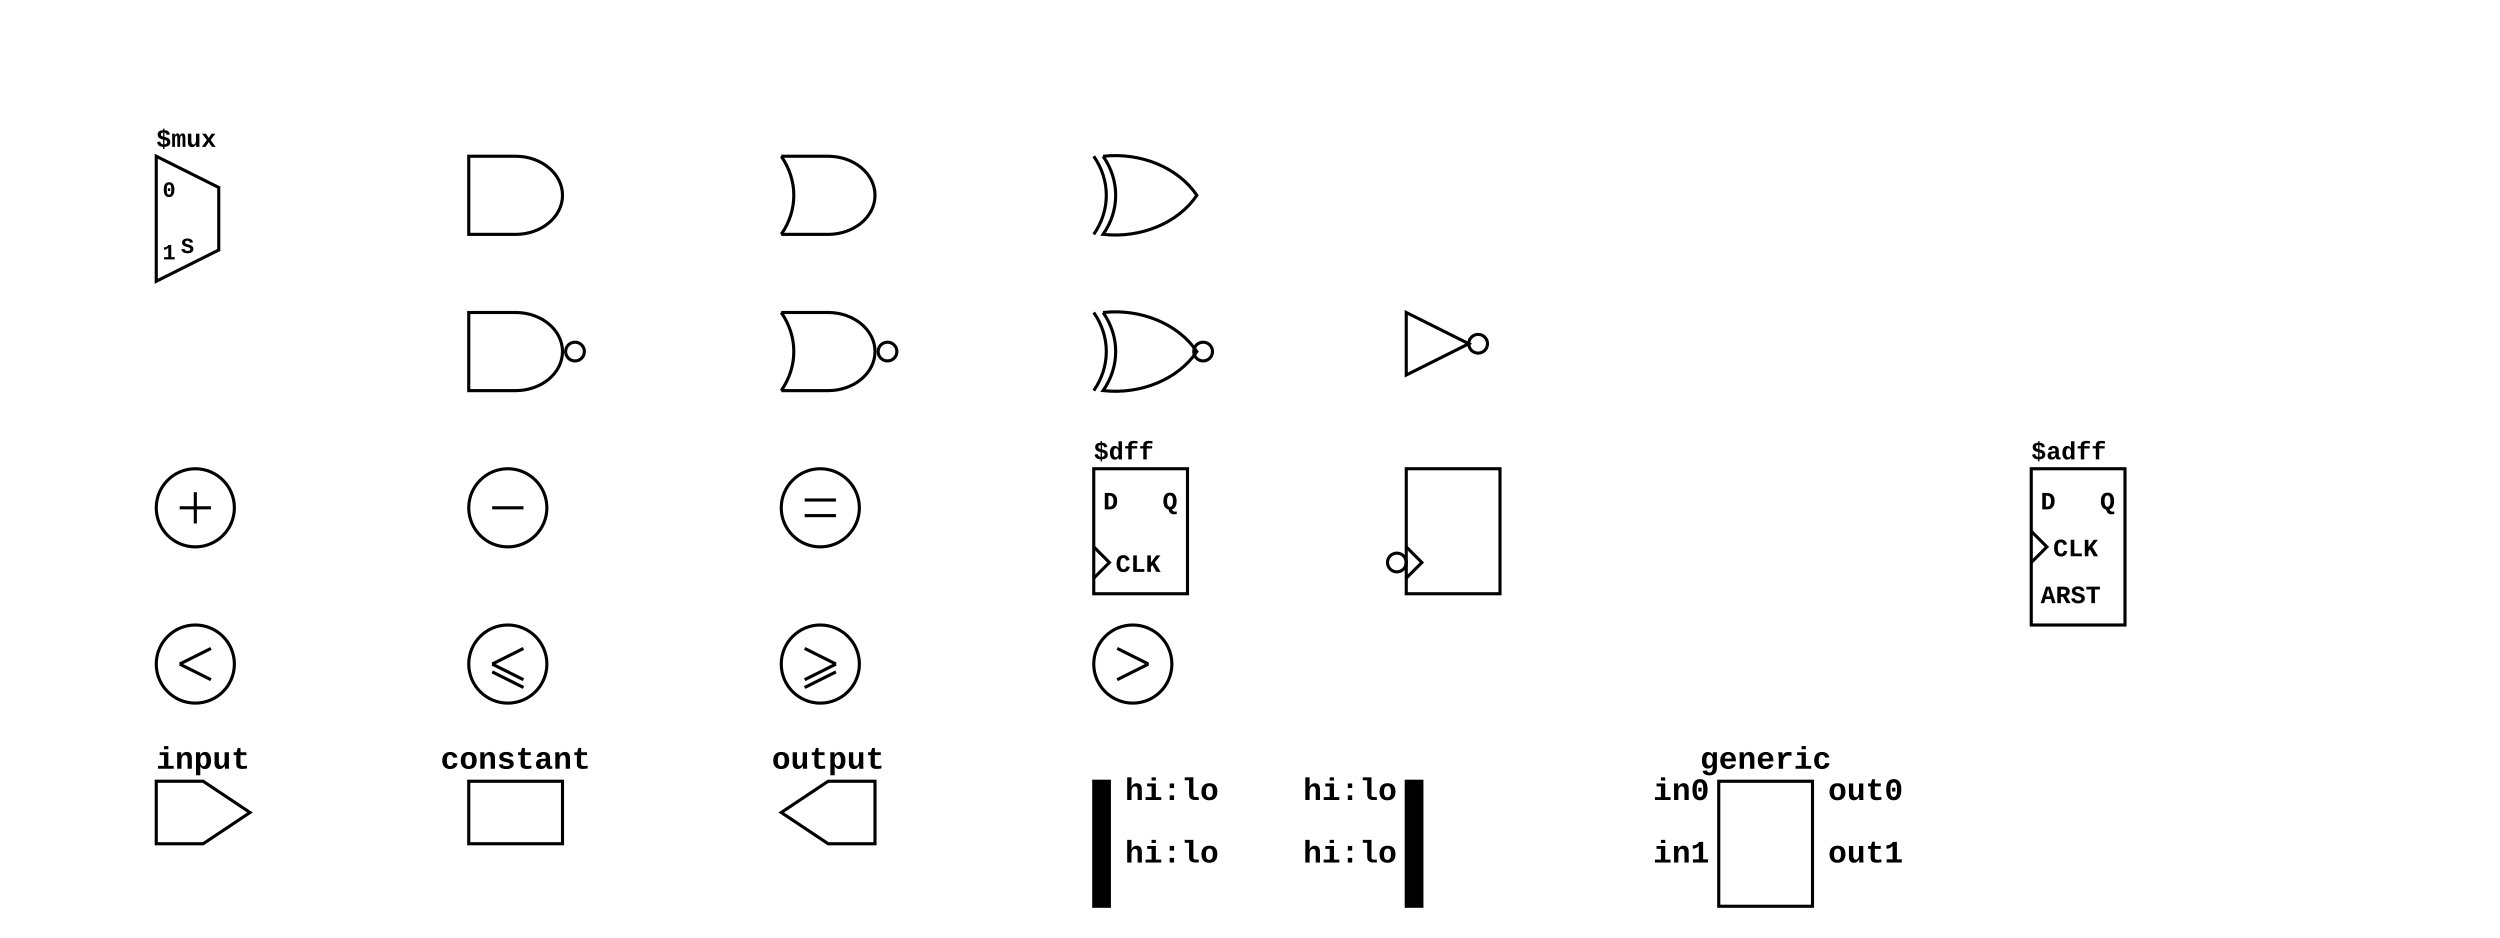
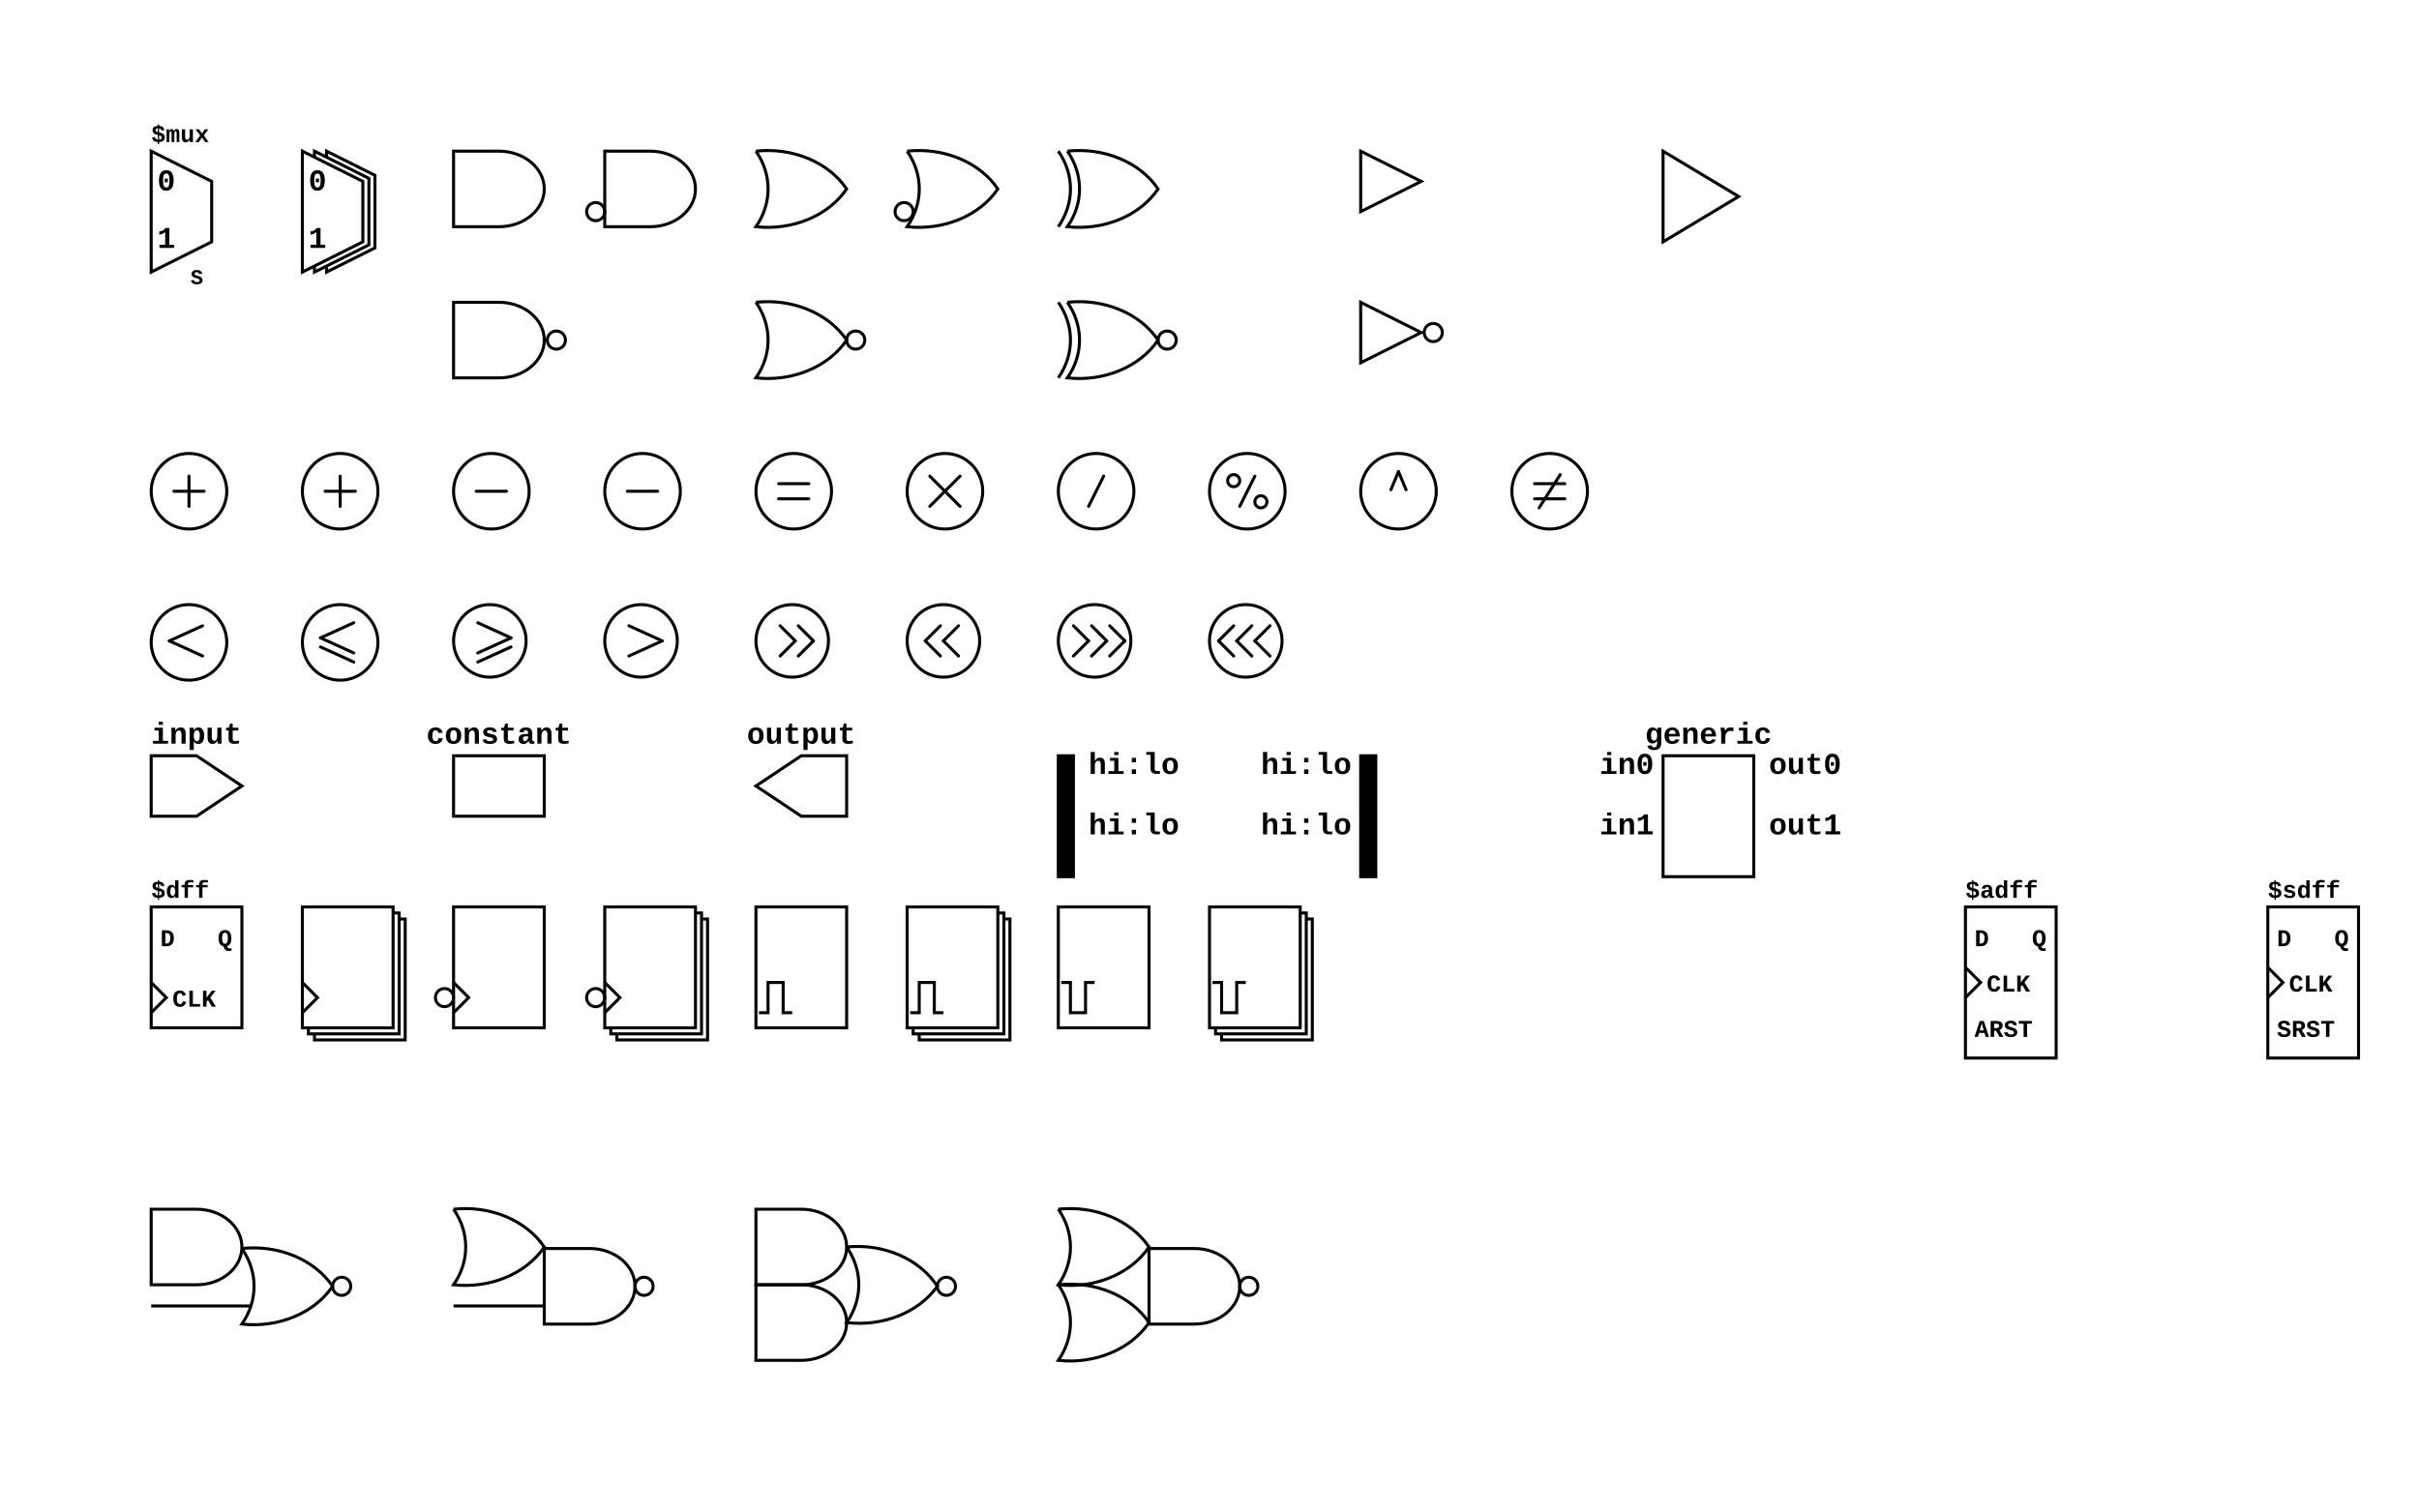
- <svg xmlns="http://www.w3.org/2000/svg" xmlns:ns1="https://github.com/nturley/netlistsvg" width="800" height="300">
+ <svg xmlns="http://www.w3.org/2000/svg" xmlns:ns1="https://github.com/nturley/netlistsvg" width="800" height="500">
  <ns1:properties>
    <ns1:layoutEngine org.eclipse.elk.layered.spacing.nodeNodeBetweenLayers="35" org.eclipse.elk.spacing.nodeNode="35" org.eclipse.elk.layered.layering.strategy="LONGEST_PATH" />
    <ns1:low_priority_alias val="$dff" />
  </ns1:properties>
  <style>
svg {
  stroke:#000;
  fill:none;
}
text {
  fill:#000;
  stroke:none;
  font-size:10px;
  font-weight: bold;
  font-family: "Courier New", monospace;
}
+ line {
+     stroke-linecap: round;
+ }
.nodelabel {
  text-anchor: middle;
}
.inputPortLabel {
  text-anchor: end;
}
.splitjoinBody {
  fill:#000;
}
</style>
  <g ns1:type="mux" transform="translate(50, 50)" ns1:width="20" ns1:height="40">
    <ns1:alias val="$pmux" />
    <ns1:alias val="$mux" />
    <ns1:alias val="$_MUX_" />
    <path d="M0,0 L20,10 L20,30 L0,40 Z" class="$cell_id" />
+     <text x="5" y="32" class="nodelabel $cell_id" ns1:attribute="">1</text>
+     <text x="5" y="13" class="nodelabel $cell_id" ns1:attribute="">0</text>
    <text x="0" y="-3" class="nodelabel $cell_id" style="font-size:8px;text-anchor:start">$mux</text>
-     <text x="2" y="13" class="nodelabel $cell_id" style="font-size:7px;text-anchor:start">0</text>
-     <text x="2" y="33" class="nodelabel $cell_id" style="font-size:7px;text-anchor:start">1</text>
-     <text x="10" y="31" class="nodelabel $cell_id" style="font-size:7px;text-anchor:middle">S</text>
+     <text x="13" y="44" class="nodelabel $cell_id" style="font-size:7px;text-anchor:start">S</text>
    <g ns1:x="0" ns1:y="10" ns1:pid="A" />
    <g ns1:x="0" ns1:y="30" ns1:pid="B" />
    <g ns1:x="10" ns1:y="35" ns1:pid="S" />
    <g ns1:x="20" ns1:y="20" ns1:pid="Y" />
  </g>
+   <g ns1:type="mux-bus" transform="translate(100, 50)" ns1:width="24" ns1:height="40">
+     <ns1:alias val="$pmux-bus" />
+     <ns1:alias val="$mux-bus" />
+     <ns1:alias val="$_MUX_-bus" />
+     <path d="M0,0 L20,10 L20,30 L0,40 Z" class="$cell_id" />
+     <path d="M4,2 L4,0 L22,9 L22,31 L4,40 L4,38" class="$cell_id" />
+     <path d="M8,2 L8,0 L24,8 L24,32 L8,40 L8,38" class="$cell_id" />
+     <text x="5" y="32" class="nodelabel $cell_id" ns1:attribute="">1</text>
+     <text x="5" y="13" class="nodelabel $cell_id" ns1:attribute="">0</text>
+     <g ns1:x="-1" ns1:y="10" ns1:pid="A" />
+     <g ns1:x="-1" ns1:y="30" ns1:pid="B" />
+     <g ns1:x="12" ns1:y="38" ns1:pid="S" />
+     <g ns1:x="24.5" ns1:y="20" ns1:pid="Y" />
+   </g>
  <g ns1:type="and" transform="translate(150,50)" ns1:width="30" ns1:height="25">
    <ns1:alias val="$and" />
    <ns1:alias val="$logic_and" />
    <ns1:alias val="$_AND_" />
+     <ns1:alias val="$reduce_and" />
    <path d="M0,0 L0,25 L15,25 A15 12.5 0 0 0 15,0 Z" class="$cell_id" />
    <g ns1:x="0" ns1:y="5" ns1:pid="A" />
    <g ns1:x="0" ns1:y="20" ns1:pid="B" />
    <g ns1:x="30" ns1:y="12.5" ns1:pid="Y" />
  </g>
  <g ns1:type="nand" transform="translate(150,100)" ns1:width="30" ns1:height="25">
    <ns1:alias val="$nand" />
    <ns1:alias val="$logic_nand" />
    <ns1:alias val="$_NAND_" />
-     <ns1:alias val="$_ANDNOT_" />
    <path d="M0,0 L0,25 L15,25 A15 12.5 0 0 0 15,0 Z" class="$cell_id" />
    <circle cx="34" cy="12.5" r="3" class="$cell_id" />
    <g ns1:x="0" ns1:y="5" ns1:pid="A" />
    <g ns1:x="0" ns1:y="20" ns1:pid="B" />
    <g ns1:x="36" ns1:y="12.5" ns1:pid="Y" />
  </g>
+   <g ns1:type="andnot" transform="translate(200,50)" ns1:width="30" ns1:height="25">
+     <ns1:alias val="$_ANDNOT_" />
+     <path d="M0,0 L0,25 L15,25 A15 12.5 0 0 0 15,0 Z" class="$cell_id" />
+     <circle cx="-3" cy="20" r="3" />
+     <g ns1:x="0" ns1:y="5" ns1:pid="A" />
+     <g ns1:x="-6" ns1:y="20" ns1:pid="B" />
+     <g ns1:x="30" ns1:y="12.5" ns1:pid="Y" />
+   </g>
  <g ns1:type="or" transform="translate(250,50)" ns1:width="30" ns1:height="25">
    <ns1:alias val="$or" />
    <ns1:alias val="$logic_or" />
    <ns1:alias val="$_OR_" />
-     <path d="M0,25 L0,25 L15,25 A15 12.5 0 0 0 15,0 L0,0" class="$cell_id" />
-     <path d="M0,0 A30 25 0 0 1 0,25" class="$cell_id" />
-     <g ns1:x="3" ns1:y="5" ns1:pid="A" />
-     <g ns1:x="3" ns1:y="20" ns1:pid="B" />
+     <ns1:alias val="$reduce_or" />
+     <ns1:alias val="$reduce_bool" />
+     <path d="M0,0 A30 25 0 0 1 0,25 A30 25 0 0 0 30,12.5 A30 25 0 0 0 0,0" class="$cell_id" />
+     <g ns1:x="2" ns1:y="5" ns1:pid="A" />
+     <g ns1:x="2" ns1:y="20" ns1:pid="B" />
    <g ns1:x="30" ns1:y="12.5" ns1:pid="Y" />
  </g>
  <g ns1:type="reduce_nor" transform="translate(250, 100)" ns1:width="33" ns1:height="25">
    <ns1:alias val="$nor" />
    <ns1:alias val="$reduce_nor" />
    <ns1:alias val="$_NOR_" />
    <ns1:alias val="$_ORNOT_" />
-     <path d="M0,25 L0,25 L15,25 A15 12.5 0 0 0 15,0 L0,0" class="$cell_id" />
-     <path d="M0,0 A30 25 0 0 1 0,25" class="$cell_id" />
-     <circle cx="34" cy="12.5" r="3" class="$cell_id" />
-     <g ns1:x="3" ns1:y="5" ns1:pid="A" />
-     <g ns1:x="3" ns1:y="20" ns1:pid="B" />
+     <path d="M0,0 A30 25 0 0 1 0,25 A30 25 0 0 0 30,12.5 A30 25 0 0 0 0,0" class="$cell_id" />
+     <circle cx="33" cy="12.5" r="3" class="$cell_id" />
+     <g ns1:x="2" ns1:y="5" ns1:pid="A" />
+     <g ns1:x="2" ns1:y="20" ns1:pid="B" />
    <g ns1:x="36" ns1:y="12.5" ns1:pid="Y" />
+   </g>
+   <g ns1:type="ornot" transform="translate(300,50)" ns1:width="30" ns1:height="25">
+     <ns1:alias val="$_ORNOT_" />
+     <path d="M0,0 A30 25 0 0 1 0,25 A30 25 0 0 0 30,12.5 A30 25 0 0 0 0,0" class="$cell_id" />
+     <circle cx="-1" cy="20" r="3" />
+     <g ns1:x="2" ns1:y="5" ns1:pid="A" />
+     <g ns1:x="-4" ns1:y="20" ns1:pid="B" />
+     <g ns1:x="30" ns1:y="12.5" ns1:pid="Y" />
  </g>
  <g ns1:type="reduce_xor" transform="translate(350, 50)" ns1:width="33" ns1:height="25">
    <ns1:alias val="$xor" />
    <ns1:alias val="$reduce_xor" />
    <ns1:alias val="$_XOR_" />
    <path d="M3,0 A30 25 0 0 1 3,25 A30 25 0 0 0 33,12.5 A30 25 0 0 0 3,0" class="$cell_id" />
    <path d="M0,0 A30 25 0 0 1 0,25" class="$cell_id" />
-     <g ns1:x="3" ns1:y="5" ns1:pid="A" />
-     <g ns1:x="3" ns1:y="20" ns1:pid="B" />
+     <g ns1:x="2" ns1:y="5" ns1:pid="A" />
+     <g ns1:x="2" ns1:y="20" ns1:pid="B" />
    <g ns1:x="33" ns1:y="12.5" ns1:pid="Y" />
  </g>
  <g ns1:type="reduce_nxor" transform="translate(350, 100)" ns1:width="33" ns1:height="25">
    <ns1:alias val="$xnor" />
    <ns1:alias val="$reduce_xnor" />
    <ns1:alias val="$_XNOR_" />
    <path d="M3,0 A30 25 0 0 1 3,25 A30 25 0 0 0 33,12.5 A30 25 0 0 0 3,0" class="$cell_id" />
    <path d="M0,0 A30 25 0 0 1 0,25" class="$cell_id" />
-     <circle cx="35" cy="12.5" r="3" class="$cell_id" />
-     <g ns1:x="3" ns1:y="5" ns1:pid="A" />
-     <g ns1:x="3" ns1:y="20" ns1:pid="B" />
+     <circle cx="36" cy="12.5" r="3" class="$cell_id" />
+     <g ns1:x="2" ns1:y="5" ns1:pid="A" />
+     <g ns1:x="2" ns1:y="20" ns1:pid="B" />
    <g ns1:x="38" ns1:y="12.5" ns1:pid="Y" />
+   </g>
+   <g ns1:type="tribuf" transform="translate(550, 50)" ns1:width="15" ns1:height="30">
+     <ns1:alias val="$tribuf" />
+     <ns1:alias val="$_TRIBUF_" />
+     <ns1:alias val="tribuf-bus" />
+     <ns1:alias val="$tribuf-bus" />
+     <ns1:alias val="$_TRIBUF_-bus" />
+     <path d="M0,0 L25,15 L0,30 Z" class="$cell_id" />
+     <g ns1:x="0" ns1:y="15" ns1:pid="A" />
+     <g ns1:x="11" ns1:y="6" ns1:pid="EN" />
+     <g ns1:x="25" ns1:y="15" ns1:pid="Y" />
  </g>
  <g ns1:type="not" transform="translate(450,100)" ns1:width="30" ns1:height="20">
    <ns1:alias val="$_NOT_" />
    <ns1:alias val="$not" />
    <ns1:alias val="$logic_not" />
    <path d="M0,0 L0,20 L20,10 Z" class="$cell_id" />
-     <circle cx="23" cy="10" r="3" class="$cell_id" />
+     <circle cx="24" cy="10" r="3" class="$cell_id" />
+     <g ns1:x="-1" ns1:y="10" ns1:pid="A" />
+     <g ns1:x="27" ns1:y="10" ns1:pid="Y" />
+   </g>
+   <g ns1:type="buf" transform="translate(450,50)" ns1:width="30" ns1:height="20">
+     <ns1:alias val="$_BUF_" />
+     <path d="M0,0 L0,20 L20,10 Z" class="$cell_id" />
    <g ns1:x="0" ns1:y="10" ns1:pid="A" />
-     <g ns1:x="25" ns1:y="10" ns1:pid="Y" />
+     <g ns1:x="20" ns1:y="10" ns1:pid="Y" />
  </g>
  <g ns1:type="add" transform="translate(50, 150)" ns1:width="25" ns1:height="25">
    <ns1:alias val="$add" />
    <circle r="12.5" cx="12.5" cy="12.5" class="$cell_id" />
    <line x1="7.5" x2="17.5" y1="12.5" y2="12.5" class="$cell_id" />
    <line x1="12.5" x2="12.5" y1="7.5" y2="17.5" class="$cell_id" />
-     <g ns1:x="3" ns1:y="5" ns1:pid="A" />
-     <g ns1:x="3" ns1:y="20" ns1:pid="B" />
-     <g ns1:x="25" ns1:y="12.5" ns1:pid="Y" />
+     <g ns1:x="2" ns1:y="5" ns1:pid="A" />
+     <g ns1:x="2" ns1:y="20" ns1:pid="B" />
+     <g ns1:x="26" ns1:y="12.5" ns1:pid="Y" />
+   </g>
+   <g ns1:type="pos" transform="translate(100, 150)" ns1:width="25" ns1:height="25">
+     <ns1:alias val="$pos" />
+     <circle r="12.5" cx="12.5" cy="12.5" class="$cell_id" />
+     <line x1="7.5" x2="17.5" y1="12.5" y2="12.5" class="$cell_id" />
+     <line x1="12.5" x2="12.5" y1="7.5" y2="17.5" class="$cell_id" />
+     <g ns1:x="-1" ns1:y="12.5" ns1:pid="A" />
+     <g ns1:x="26" ns1:y="12.5" ns1:pid="Y" />
  </g>
  <g ns1:type="sub" transform="translate(150,150)" ns1:width="25" ns1:height="25">
    <ns1:alias val="$sub" />
    <circle r="12.5" cx="12.5" cy="12.5" class="$cell_id" />
    <line x1="7.5" x2="17.5" y1="12.5" y2="12.5" class="$cell_id" />
-     <g ns1:x="3" ns1:y="5" ns1:pid="A" />
-     <g ns1:x="3" ns1:y="20" ns1:pid="B" />
+     <g ns1:x="2" ns1:y="5" ns1:pid="A" />
+     <g ns1:x="2" ns1:y="20" ns1:pid="B" />
+     <g ns1:x="25" ns1:y="12.5" ns1:pid="Y" />
+   </g>
+   <g ns1:type="neg" transform="translate(200,150)" ns1:width="25" ns1:height="25">
+     <ns1:alias val="$neg" />
+     <circle r="12.5" cx="12.5" cy="12.5" class="$cell_id" />
+     <line x1="7.5" x2="17.5" y1="12.5" y2="12.5" class="$cell_id" />
+     <g ns1:x="0" ns1:y="12.5" ns1:pid="A" />
    <g ns1:x="25" ns1:y="12.5" ns1:pid="Y" />
  </g>
  <g ns1:type="eq" transform="translate(250,150)" ns1:width="25" ns1:height="25">
    <ns1:alias val="$eq" />
+     <ns1:alias val="$eqx" />
    <circle r="12.5" cx="12.5" cy="12.5" class="$cell_id" />
    <line x1="7.5" x2="17.5" y1="10" y2="10" class="$cell_id" />
    <line x1="7.5" x2="17.5" y1="15" y2="15" class="$cell_id" />
-     <g ns1:x="3" ns1:y="5" ns1:pid="A" />
-     <g ns1:x="3" ns1:y="20" ns1:pid="B" />
-     <g ns1:x="25" ns1:y="12.5" ns1:pid="Y" />
-   </g>
-   <g ns1:type="dff" transform="translate(350,150)" ns1:width="30" ns1:height="40">
+     <g ns1:x="2" ns1:y="5" ns1:pid="A" />
+     <g ns1:x="2" ns1:y="20" ns1:pid="B" />
+     <g ns1:x="25" ns1:y="12.5" ns1:pid="Y" />
+   </g>
+   <g ns1:type="mul" transform="translate(300, 150)" ns1:width="25" ns1:height="25">
+     <ns1:alias val="$mul" />
+     <circle r="12.5" cx="12.5" cy="12.5" class="$cell_id" />
+     <line x1="7.5" x2="17.5" y1="7.5" y2="17.5" class="$cell_id" />
+     <line x1="17.5" x2="7.5" y1="7.5" y2="17.5" class="$cell_id" />
+     <g ns1:x="2" ns1:y="5" ns1:pid="A" />
+     <g ns1:x="2" ns1:y="20" ns1:pid="B" />
+     <g ns1:x="26" ns1:y="12.5" ns1:pid="Y" />
+   </g>
+   <g ns1:type="div" transform="translate(350, 150)" ns1:width="25" ns1:height="25">
+     <ns1:alias val="$div" />
+     <circle r="12.5" cx="12.5" cy="12.5" class="$cell_id" />
+     <line x1="15" x2="10" y1="7.5" y2="17.5" class="$cell_id" />
+     <g ns1:x="2" ns1:y="5" ns1:pid="A" />
+     <g ns1:x="2" ns1:y="20" ns1:pid="B" />
+     <g ns1:x="26" ns1:y="12.5" ns1:pid="Y" />
+   </g>
+   <g ns1:type="mod" transform="translate(400, 150)" ns1:width="25" ns1:height="25">
+     <ns1:alias val="$mod" />
+     <circle r="12.5" cx="12.5" cy="12.5" class="$cell_id" />
+     <line x1="15" x2="10" y1="7.5" y2="17.5" class="$cell_id" />
+     <circle r="2" cx="8" cy="9" class="$cell_id" />
+     <circle r="2" cx="17" cy="16" class="$cell_id" />
+     <g ns1:x="2" ns1:y="5" ns1:pid="A" />
+     <g ns1:x="2" ns1:y="20" ns1:pid="B" />
+     <g ns1:x="26" ns1:y="12.5" ns1:pid="Y" />
+   </g>
+   <g ns1:type="pow" transform="translate(450, 150)" ns1:width="25" ns1:height="25">
+     <ns1:alias val="$pow" />
+     <circle r="12.5" cx="12.5" cy="12.5" class="$cell_id" />
+     <line x1="10" x2="12.5" y1="12" y2="6" class="$cell_id" />
+     <line x1="15" x2="12.5" y1="12" y2="6" class="$cell_id" />
+     <g ns1:x="2" ns1:y="5" ns1:pid="A" />
+     <g ns1:x="2" ns1:y="20" ns1:pid="B" />
+     <g ns1:x="26" ns1:y="12.5" ns1:pid="Y" />
+   </g>
+   <g ns1:type="ne" transform="translate(500,150)" ns1:width="25" ns1:height="25">
+     <ns1:alias val="$ne" />
+     <ns1:alias val="$nex" />
+     <circle r="12.5" cx="12.5" cy="12.5" class="$cell_id" />
+     <line x1="7.5" x2="17.5" y1="10" y2="10" class="$cell_id" />
+     <line x1="7.5" x2="17.5" y1="15" y2="15" class="$cell_id" />
+     <line x1="9" x2="16" y1="18" y2="7" class="$cell_id" />
+     <g ns1:x="2" ns1:y="5" ns1:pid="A" />
+     <g ns1:x="2" ns1:y="20" ns1:pid="B" />
+     <g ns1:x="25" ns1:y="12.5" ns1:pid="Y" />
+   </g>
+   <g ns1:type="lt" transform="translate(50,200)" ns1:width="25" ns1:height="25">
+     <ns1:alias val="$lt" />
+     <circle r="12.5" cx="12.5" cy="12.5" class="$cell_id" />
+     <line x1="6" x2="17" y1="12" y2="7" class="$cell_id" />
+     <line x1="6" x2="17" y1="12" y2="17" class="$cell_id" />
+     <g ns1:x="2" ns1:y="5" ns1:pid="A" />
+     <g ns1:x="2" ns1:y="20" ns1:pid="B" />
+     <g ns1:x="25" ns1:y="12.5" ns1:pid="Y" />
+   </g>
+   <g ns1:type="le" transform="translate(100,200)" ns1:width="25" ns1:height="25">
+     <ns1:alias val="$le" />
+     <circle r="12.5" cx="12.5" cy="12.5" class="$cell_id" />
+     <line x1="6" x2="17" y1="11" y2="6" class="$cell_id" />
+     <line x1="6" x2="17" y1="11" y2="16" class="$cell_id" />
+     <line x1="6" x2="17" y1="14" y2="19" class="$cell_id" />
+     <g ns1:x="2" ns1:y="5" ns1:pid="A" />
+     <g ns1:x="2" ns1:y="20" ns1:pid="B" />
+     <g ns1:x="25" ns1:y="12.5" ns1:pid="Y" />
+   </g>
+   <g ns1:type="ge" transform="translate(150,200)" ns1:width="25" ns1:height="25">
+     <ns1:alias val="$ge" />
+     <circle r="12" cx="12" cy="12" class="$cell_id" />
+     <line x1="8" x2="19" y1="6" y2="11" class="$cell_id" />
+     <line x1="8" x2="19" y1="16" y2="11" class="$cell_id" />
+     <line x1="8" x2="19" y1="19" y2="14" class="$cell_id" />
+     <g ns1:x="2" ns1:y="5" ns1:pid="A" />
+     <g ns1:x="2" ns1:y="20" ns1:pid="B" />
+     <g ns1:x="25" ns1:y="12.5" ns1:pid="Y" />
+   </g>
+   <g ns1:type="gt" transform="translate(200,200)" ns1:width="25" ns1:height="25">
+     <ns1:alias val="$gt" />
+     <circle r="12" cx="12" cy="12" class="$cell_id" />
+     <line x1="8" x2="19" y1="7" y2="12" class="$cell_id" />
+     <line x1="8" x2="19" y1="17" y2="12" class="$cell_id" />
+     <g ns1:x="2" ns1:y="5" ns1:pid="A" />
+     <g ns1:x="2" ns1:y="20" ns1:pid="B" />
+     <g ns1:x="25" ns1:y="12.5" ns1:pid="Y" />
+   </g>
+   <g ns1:type="shr" transform="translate(250,200)" ns1:width="25" ns1:height="25">
+     <ns1:alias val="$shr" />
+     <circle r="12" cx="12" cy="12" class="$cell_id" />
+     <line x1="8" x2="13" y1="7" y2="12" class="$cell_id" />
+     <line x1="8" x2="13" y1="17" y2="12" class="$cell_id" />
+     <line x1="14" x2="19" y1="7" y2="12" class="$cell_id" />
+     <line x1="14" x2="19" y1="17" y2="12" class="$cell_id" />
+     <g ns1:x="2" ns1:y="5" ns1:pid="A" />
+     <g ns1:x="2" ns1:y="20" ns1:pid="B" />
+     <g ns1:x="25" ns1:y="12.5" ns1:pid="Y" />
+   </g>
+   <g ns1:type="shl" transform="translate(300,200)" ns1:width="25" ns1:height="25">
+     <ns1:alias val="$shl" />
+     <circle r="12" cx="12" cy="12" class="$cell_id" />
+     <line x1="6" x2="11" y1="12" y2="7" class="$cell_id" />
+     <line x1="6" x2="11" y1="12" y2="17" class="$cell_id" />
+     <line x1="12" x2="17" y1="12" y2="7" class="$cell_id" />
+     <line x1="12" x2="17" y1="12" y2="17" class="$cell_id" />
+     <g ns1:x="2" ns1:y="5" ns1:pid="A" />
+     <g ns1:x="2" ns1:y="20" ns1:pid="B" />
+     <g ns1:x="25" ns1:y="12.5" ns1:pid="Y" />
+   </g>
+   <g ns1:type="sshr" transform="translate(350,200)" ns1:width="25" ns1:height="25">
+     <ns1:alias val="$sshr" />
+     <circle r="12" cx="12" cy="12" class="$cell_id" />
+     <line x1="5" x2="10" y1="7" y2="12" class="$cell_id" />
+     <line x1="5" x2="10" y1="17" y2="12" class="$cell_id" />
+     <line x1="11" x2="16" y1="7" y2="12" class="$cell_id" />
+     <line x1="11" x2="16" y1="17" y2="12" class="$cell_id" />
+     <line x1="17" x2="22" y1="7" y2="12" class="$cell_id" />
+     <line x1="17" x2="22" y1="17" y2="12" class="$cell_id" />
+     <g ns1:x="2" ns1:y="5" ns1:pid="A" />
+     <g ns1:x="2" ns1:y="20" ns1:pid="B" />
+     <g ns1:x="25" ns1:y="12.5" ns1:pid="Y" />
+   </g>
+   <g ns1:type="sshl" transform="translate(400,200)" ns1:width="25" ns1:height="25">
+     <ns1:alias val="$sshl" />
+     <circle r="12" cx="12" cy="12" class="$cell_id" />
+     <line x1="3" x2="8" y1="12" y2="7" class="$cell_id" />
+     <line x1="3" x2="8" y1="12" y2="17" class="$cell_id" />
+     <line x1="9" x2="14" y1="12" y2="7" class="$cell_id" />
+     <line x1="9" x2="14" y1="12" y2="17" class="$cell_id" />
+     <line x1="15" x2="20" y1="12" y2="7" class="$cell_id" />
+     <line x1="15" x2="20" y1="12" y2="17" class="$cell_id" />
+     <g ns1:x="2" ns1:y="5" ns1:pid="A" />
+     <g ns1:x="2" ns1:y="20" ns1:pid="B" />
+     <g ns1:x="25" ns1:y="12.5" ns1:pid="Y" />
+   </g>
+   <g ns1:type="inputExt" transform="translate(50,250)" ns1:width="30" ns1:height="20">
+     <text x="15" y="-4" class="nodelabel $cell_id" ns1:attribute="ref">input</text>
+     <ns1:alias val="$_inputExt_" />
+     <path d="M0,0 L0,20 L15,20 L30,10 L15,0 Z" class="$cell_id" />
+     <g ns1:x="30" ns1:y="10" ns1:pid="Y" />
+   </g>
+   <g ns1:type="constant" transform="translate(150,250)" ns1:width="30" ns1:height="20">
+     <text x="15" y="-4" class="nodelabel $cell_id" ns1:attribute="ref">constant</text>
+     <ns1:alias val="$_constant_" />
+     <rect width="30" height="20" class="$cell_id" />
+     <g ns1:x="31" ns1:y="10" ns1:pid="Y" />
+   </g>
+   <g ns1:type="outputExt" transform="translate(250,250)" ns1:width="30" ns1:height="20">
+     <text x="15" y="-4" class="nodelabel $cell_id" ns1:attribute="ref">output</text>
+     <ns1:alias val="$_outputExt_" />
+     <path d="M30,0 L30,20 L15,20 L0,10 L15,0 Z" class="$cell_id" />
+     <g ns1:x="0" ns1:y="10" ns1:pid="A" />
+   </g>
+   <g ns1:type="split" transform="translate(350,250)" ns1:width="5" ns1:height="40">
+     <rect width="5" height="40" class="splitjoinBody" ns1:generic="body" />
+     <ns1:alias val="$_split_" />
+     <g ns1:x="0" ns1:y="20" ns1:pid="in" />
+     <g transform="translate(5, 10)" ns1:x="4" ns1:y="10" ns1:pid="out0">
+       <text x="5" y="-4">hi:lo</text>
+     </g>
+     <g transform="translate(5, 30)" ns1:x="4" ns1:y="30" ns1:pid="out1">
+       <text x="5" y="-4">hi:lo</text>
+     </g>
+   </g>
+   <g ns1:type="join" transform="translate(450,250)" ns1:width="4" ns1:height="40">
+     <rect width="5" height="40" class="splitjoinBody" ns1:generic="body" />
+     <ns1:alias val="$_join_" />
+     <g ns1:x="5" ns1:y="20" ns1:pid="out" />
+     <g transform="translate(0, 10)" ns1:x="0" ns1:y="10" ns1:pid="in0">
+       <text x="-3" y="-4" class="inputPortLabel">hi:lo</text>
+     </g>
+     <g transform="translate(0, 30)" ns1:x="0" ns1:y="30" ns1:pid="in1">
+       <text x="-3" y="-4" class="inputPortLabel">hi:lo</text>
+     </g>
+   </g>
+   <g ns1:type="dff" transform="translate(50,300)" ns1:width="30" ns1:height="40">
    <ns1:alias val="$dff" />
    <ns1:alias val="$_DFF_" />
    <ns1:alias val="$_DFF_P_" />
    <text x="0" y="-3" class="nodelabel $cell_id" style="font-size:8px;text-anchor:start">$dff</text>
    <rect width="30" height="40" x="0" y="0" class="$cell_id" />
    <path d="M0,35 L5,30 L0,25" class="$cell_id" />
    <text x="3" y="13" class="nodelabel $cell_id" style="font-size:8px;text-anchor:start">D</text>
    <text x="7" y="33" class="nodelabel $cell_id" style="font-size:8px;text-anchor:start">CLK</text>
    <text x="22" y="13" class="nodelabel $cell_id" style="font-size:8px;text-anchor:start">Q</text>
-     <g ns1:x="30" ns1:y="10" ns1:pid="Q" />
-     <g ns1:x="0" ns1:y="30" ns1:pid="CLK" />
-     <g ns1:x="0" ns1:y="30" ns1:pid="C" />
-     <g ns1:x="0" ns1:y="10" ns1:pid="D" />
-   </g>
-   <g ns1:type="adff" transform="translate(650,150)" ns1:width="30" ns1:height="50">
+     <g ns1:x="31" ns1:y="10" ns1:pid="Q" />
+     <g ns1:x="-1" ns1:y="30" ns1:pid="CLK" />
+     <g ns1:x="-1" ns1:y="30" ns1:pid="C" />
+     <g ns1:x="-1" ns1:y="10" ns1:pid="D" />
+   </g>
+   <g ns1:type="adff" transform="translate(650,300)" ns1:width="30" ns1:height="50">
    <ns1:alias val="$adff" />
    <text x="0" y="-3" class="nodelabel $cell_id" style="font-size:8px;text-anchor:start">$adff</text>
    <rect width="30" height="50" x="0" y="0" class="$cell_id" />
    <path d="M0,30 L5,25 L0,20" class="$cell_id" />
    <text x="3" y="13" class="nodelabel $cell_id" style="font-size:8px;text-anchor:start">D</text>
    <text x="7" y="28" class="nodelabel $cell_id" style="font-size:8px;text-anchor:start">CLK</text>
    <text x="3" y="43" class="nodelabel $cell_id" style="font-size:8px;text-anchor:start">ARST</text>
    <text x="22" y="13" class="nodelabel $cell_id" style="font-size:8px;text-anchor:start">Q</text>
-     <g ns1:x="30" ns1:y="10" ns1:pid="Q" />
-     <g ns1:x="0" ns1:y="10" ns1:pid="D" />
-     <g ns1:x="0" ns1:y="25" ns1:pid="CLK" />
-     <g ns1:x="0" ns1:y="40" ns1:pid="ARST" />
-   </g>
-   <g ns1:type="dffn" transform="translate(450,150)" ns1:width="30" ns1:height="40">
+     <g ns1:x="31" ns1:y="10" ns1:pid="Q" />
+     <g ns1:x="-1" ns1:y="10" ns1:pid="D" />
+     <g ns1:x="-1" ns1:y="25" ns1:pid="CLK" />
+     <g ns1:x="-1" ns1:y="40" ns1:pid="ARST" />
+   </g>
+   <g ns1:type="sdff" transform="translate(750,300)" ns1:width="30" ns1:height="50">
+     <ns1:alias val="$sdff" />
+     <text x="0" y="-3" class="nodelabel $cell_id" style="font-size:8px;text-anchor:start">$sdff</text>
+     <rect width="30" height="50" x="0" y="0" class="$cell_id" />
+     <path d="M0,30 L5,25 L0,20" class="$cell_id" />
+     <text x="3" y="13" class="nodelabel $cell_id" style="font-size:8px;text-anchor:start">D</text>
+     <text x="7" y="28" class="nodelabel $cell_id" style="font-size:8px;text-anchor:start">CLK</text>
+     <text x="3" y="43" class="nodelabel $cell_id" style="font-size:8px;text-anchor:start">SRST</text>
+     <text x="22" y="13" class="nodelabel $cell_id" style="font-size:8px;text-anchor:start">Q</text>
+     <g ns1:x="31" ns1:y="10" ns1:pid="Q" />
+     <g ns1:x="-1" ns1:y="10" ns1:pid="D" />
+     <g ns1:x="-1" ns1:y="25" ns1:pid="CLK" />
+     <g ns1:x="-1" ns1:y="40" ns1:pid="SRST" />
+   </g>
+   <g ns1:type="dff-bus" transform="translate(100,300)" ns1:width="34" ns1:height="44">
+     <ns1:alias val="$dff-bus" />
+     <ns1:alias val="$_DFF_-bus" />
+     <ns1:alias val="$_DFF_P_-bus" />
+     <ns1:alias val="adff-bus" />
+     <ns1:alias val="$adff-bus" />
+     <ns1:alias val="$_DFF_-bus" />
+     <ns1:alias val="$_DFF_P_-bus" />
+     <ns1:alias val="sdff-bus" />
+     <ns1:alias val="$sdff-bus" />
+     <ns1:alias val="$_DFF_-bus" />
+     <ns1:alias val="$_DFF_P_-bus" />
+     <rect width="30" height="40" x="0" y="0" class="$cell_id" />
+     <path d="M0,35 L5,30 L0,25" class="$cell_id" />
+     <path d="M30,2 L32,2 L32,42 L2,42 L2,40" class="$cell_id" />
+     <path d="M32,4 L34,4 L34,44 L4,44 L4,42" class="$cell_id" />
+     <g ns1:x="35" ns1:y="10" ns1:pid="Q" />
+     <g ns1:x="-1" ns1:y="30" ns1:pid="CLK" />
+     <g ns1:x="-1" ns1:y="30" ns1:pid="C" />
+     <g ns1:x="-1" ns1:y="10" ns1:pid="D" />
+     <g ns1:x="17" ns1:y="44" ns1:pid="ARST" />
+     <g ns1:x="17" ns1:y="44" ns1:pid="SRST" />
+   </g>
+   <g ns1:type="dffn" transform="translate(150,300)" ns1:width="30" ns1:height="40">
+     <ns1:alias val="$dffn" />
    <ns1:alias val="$_DFF_N_" />
    <rect width="30" height="40" x="0" y="0" class="$cell_id" />
    <path d="M0,35 L5,30 L0,25" class="$cell_id" />
    <circle cx="-3" cy="30" r="3" class="$cell_id" />
    <g ns1:x="30" ns1:y="10" ns1:pid="Q" />
    <g ns1:x="-6" ns1:y="30" ns1:pid="CLK" />
    <g ns1:x="-6" ns1:y="30" ns1:pid="C" />
    <g ns1:x="0" ns1:y="10" ns1:pid="D" />
  </g>
-   <g ns1:type="lt" transform="translate(50,200)" ns1:width="25" ns1:height="25">
-     <ns1:alias val="$lt" />
-     <circle r="12.5" cx="12.5" cy="12.5" class="$cell_id" />
-     <line x1="7.5" x2="17.5" y1="12.5" y2="7.5" class="$cell_id" />
-     <line x1="7.5" x2="17.5" y1="12.5" y2="17.5" class="$cell_id" />
-     <g ns1:x="3" ns1:y="5" ns1:pid="A" />
-     <g ns1:x="3" ns1:y="20" ns1:pid="B" />
-     <g ns1:x="25" ns1:y="12.5" ns1:pid="Y" />
-   </g>
-   <g ns1:type="le" transform="translate(150,200)" ns1:width="25" ns1:height="25">
-     <ns1:alias val="$le" />
-     <circle r="12.5" cx="12.5" cy="12.5" class="$cell_id" />
-     <line x1="7.5" x2="17.5" y1="12.5" y2="7.5" class="$cell_id" />
-     <line x1="7.5" x2="17.5" y1="12.5" y2="17.5" class="$cell_id" />
-     <line x1="7.5" x2="17.5" y1="15" y2="20" class="$cell_id" />
-     <g ns1:x="3" ns1:y="5" ns1:pid="A" />
-     <g ns1:x="3" ns1:y="20" ns1:pid="B" />
-     <g ns1:x="25" ns1:y="12.5" ns1:pid="Y" />
-   </g>
-   <g ns1:type="ge" transform="translate(250,200)" ns1:width="25" ns1:height="25">
-     <ns1:alias val="$ge" />
-     <circle r="12.5" cx="12.5" cy="12.5" class="$cell_id" />
-     <line x1="7.5" x2="17.5" y1="7.5" y2="12.5" class="$cell_id" />
-     <line x1="7.5" x2="17.5" y1="17.5" y2="12.5" class="$cell_id" />
-     <line x1="7.5" x2="17.5" y1="20" y2="15" class="$cell_id" />
-     <g ns1:x="3" ns1:y="5" ns1:pid="A" />
-     <g ns1:x="3" ns1:y="20" ns1:pid="B" />
-     <g ns1:x="25" ns1:y="12.5" ns1:pid="Y" />
-   </g>
-   <g ns1:type="gt" transform="translate(350,200)" ns1:width="25" ns1:height="25">
-     <ns1:alias val="$gt" />
-     <circle r="12.5" cx="12.5" cy="12.5" class="$cell_id" />
-     <line x1="7.5" x2="17.5" y1="7.5" y2="12.5" class="$cell_id" />
-     <line x1="7.5" x2="17.5" y1="17.5" y2="12.5" class="$cell_id" />
-     <g ns1:x="3" ns1:y="5" ns1:pid="A" />
-     <g ns1:x="3" ns1:y="20" ns1:pid="B" />
-     <g ns1:x="25" ns1:y="12.5" ns1:pid="Y" />
-   </g>
-   <g ns1:type="inputExt" transform="translate(50,250)" ns1:width="30" ns1:height="20">
-     <text x="15" y="-4" class="nodelabel $cell_id" ns1:attribute="ref">input</text>
-     <ns1:alias val="$_inputExt_" />
-     <path d="M0,0 L0,20 L15,20 L30,10 L15,0 Z" class="$cell_id" />
-     <g ns1:x="28" ns1:y="10" ns1:pid="Y" />
-   </g>
-   <g ns1:type="constant" transform="translate(150,250)" ns1:width="30" ns1:height="20">
-     <text x="15" y="-4" class="nodelabel $cell_id" ns1:attribute="ref">constant</text>
-     <ns1:alias val="$_constant_" />
-     <rect width="30" height="20" class="$cell_id" />
-     <g ns1:x="30" ns1:y="10" ns1:pid="Y" />
-   </g>
-   <g ns1:type="outputExt" transform="translate(250,250)" ns1:width="30" ns1:height="20">
-     <text x="15" y="-4" class="nodelabel $cell_id" ns1:attribute="ref">output</text>
-     <ns1:alias val="$_outputExt_" />
-     <path d="M30,0 L30,20 L15,20 L0,10 L15,0 Z" class="$cell_id" />
-     <g ns1:x="0" ns1:y="10" ns1:pid="A" />
-   </g>
-   <g ns1:type="split" transform="translate(350,250)" ns1:width="5" ns1:height="40">
-     <rect width="5" height="40" class="splitjoinBody" ns1:generic="body" />
-     <ns1:alias val="$_split_" />
-     <g ns1:x="0" ns1:y="20" ns1:pid="in" />
-     <g transform="translate(5, 10)" ns1:x="4" ns1:y="10" ns1:pid="out0">
-       <text x="5" y="-4">hi:lo</text>
-     </g>
-     <g transform="translate(5, 30)" ns1:x="4" ns1:y="30" ns1:pid="out1">
-       <text x="5" y="-4">hi:lo</text>
-     </g>
-   </g>
-   <g ns1:type="join" transform="translate(450,250)" ns1:width="4" ns1:height="40">
-     <rect width="5" height="40" class="splitjoinBody" ns1:generic="body" />
-     <ns1:alias val="$_join_" />
-     <g ns1:x="5" ns1:y="20" ns1:pid="out" />
-     <g transform="translate(0, 10)" ns1:x="0" ns1:y="10" ns1:pid="in0">
-       <text x="-3" y="-4" class="inputPortLabel">hi:lo</text>
-     </g>
-     <g transform="translate(0, 30)" ns1:x="0" ns1:y="30" ns1:pid="in1">
-       <text x="-3" y="-4" class="inputPortLabel">hi:lo</text>
-     </g>
+   <g ns1:type="dffn-bus" transform="translate(200,300)" ns1:width="30" ns1:height="40">
+     <ns1:alias val="$dffn-bus" />
+     <ns1:alias val="$_DFF_N_-bus" />
+     <rect width="30" height="40" x="0" y="0" class="$cell_id" />
+     <path d="M0,35 L5,30 L0,25" class="$cell_id" />
+     <circle cx="-3" cy="30" r="3" class="$cell_id" />
+     <path d="M30,2 L32,2 L32,42 L2,42 L2,40" class="$cell_id" />
+     <path d="M32,4 L34,4 L34,44 L4,44 L4,42" class="$cell_id" />
+     <g ns1:x="35" ns1:y="10" ns1:pid="Q" />
+     <g ns1:x="-6" ns1:y="30" ns1:pid="CLK" />
+     <g ns1:x="-6" ns1:y="30" ns1:pid="C" />
+     <g ns1:x="0" ns1:y="10" ns1:pid="D" />
+   </g>
+   <g ns1:type="dlatch" transform="translate(250,300)" ns1:width="30" ns1:height="40">
+     <ns1:alias val="$dlatch" />
+     <ns1:alias val="$_DLATCH_" />
+     <ns1:alias val="adlatch" />
+     <ns1:alias val="$adlatch" />
+     <rect width="30" height="40" x="0" y="0" class="$cell_id" />
+     <path d="M 1,35 H 4 V 25 h 5 v 10 h 3" class="$cell_id" />
+     <g ns1:x="30" ns1:y="10" ns1:pid="Q" />
+     <g ns1:x="0" ns1:y="10" ns1:pid="D" />
+     <g ns1:x="-1" ns1:y="30" ns1:pid="EN" />
+     <g ns1:x="15" ns1:y="40" ns1:pid="ARST" />
+   </g>
+   <g ns1:type="dlatch-bus" transform="translate(300,300)" ns1:width="30" ns1:height="40">
+     <ns1:alias val="$dlatch-bus" />
+     <ns1:alias val="$_DLATCH_-bus" />
+     <ns1:alias val="adlatch-bus" />
+     <ns1:alias val="$adlatch-bus" />
+     <rect width="30" height="40" x="0" y="0" class="$cell_id" />
+     <path d="M 1,35 H 4 V 25 h 5 v 10 h 3" class="$cell_id" />
+     <path d="M30,2 L32,2 L32,42 L2,42 L2,40" class="$cell_id" />
+     <path d="M32,4 L34,4 L34,44 L4,44 L4,42" class="$cell_id" />
+     <g ns1:x="35" ns1:y="10" ns1:pid="Q" />
+     <g ns1:x="0" ns1:y="10" ns1:pid="D" />
+     <g ns1:x="-1" ns1:y="30" ns1:pid="EN" />
+     <g ns1:x="17" ns1:y="44" ns1:pid="ARST" />
+   </g>
+   <g ns1:type="dlatchn" transform="translate(350,300)" ns1:width="30" ns1:height="40">
+     <ns1:alias val="$dlatchn" />
+     <ns1:alias val="$_DLATCH_N_" />
+     <rect width="30" height="40" x="0" y="0" class="$cell_id" />
+     <path d="M 1,25 H 4 V 35 H 9 V 25 h 3" class="$cell_id" />
+     <g ns1:x="30" ns1:y="10" ns1:pid="Q" />
+     <g ns1:x="0" ns1:y="10" ns1:pid="D" />
+     <g ns1:x="-1" ns1:y="30" ns1:pid="EN" />
+   </g>
+   <g ns1:type="dlatchn-bus" transform="translate(400,300)" ns1:width="30" ns1:height="40">
+     <ns1:alias val="$dlatchn-bus" />
+     <ns1:alias val="$_DLATCH_N_-bus" />
+     <rect width="30" height="40" x="0" y="0" class="$cell_id" />
+     <path d="M 1,25 H 4 V 35 H 9 V 25 h 3" class="$cell_id" />
+     <path d="M30,2 L32,2 L32,42 L2,42 L2,40" class="$cell_id" />
+     <path d="M32,4 L34,4 L34,44 L4,44 L4,42" class="$cell_id" />
+     <g ns1:x="35" ns1:y="10" ns1:pid="Q" />
+     <g ns1:x="0" ns1:y="10" ns1:pid="D" />
+     <g ns1:x="-1" ns1:y="30" ns1:pid="EN" />
+   </g>
+   <g ns1:type="_AOI3_" transform="translate(50, 400)" ns1:width="66" ns1:height="40">
+     <ns1:alias val="$_AOI3_" />
+     <path d="M0,0 L0,25 L15,25 A15 12.5 0 0 0 15,0 Z" class="$cell_id" />
+     <path d="M30,13 A30 25 0 0 1 30,38 A30 25 0 0 0 60,25.5 A30 25 0 0 0 30,13" class="$cell_id" />
+     <circle cx="63" cy="25.5" r="3" class="$cell_id" />
+     <path d="M0,32 L33,32" />
+     <g ns1:x="0" ns1:y="5" ns1:pid="A" />
+     <g ns1:x="0" ns1:y="20" ns1:pid="B" />
+     <g ns1:x="0" ns1:y="32" ns1:pid="C" />
+     <g ns1:x="66" ns1:y="25.5" ns1:pid="Y" />
+   </g>
+   <g ns1:type="_OAI3_" transform="translate(150, 400)" ns1:width="66" ns1:height="40">
+     <ns1:alias val="$_OAI3_" />
+     <path d="M30,13 L30,38 L45,38 A15 12.5 0 0 0 45,13 Z" class="$cell_id" />
+     <path d="M0,0 A30 25 0 0 1 0,25 A30 25 0 0 0 30,12.5 A30 25 0 0 0 0,0" class="$cell_id" />
+     <circle cx="63" cy="25.5" r="3" class="$cell_id" />
+     <path d="M0,32 L30,32" />
+     <g ns1:x="2" ns1:y="5" ns1:pid="A" />
+     <g ns1:x="2" ns1:y="20" ns1:pid="B" />
+     <g ns1:x="0" ns1:y="32" ns1:pid="C" />
+     <g ns1:x="66" ns1:y="25.5" ns1:pid="Y" />
+   </g>
+   <g ns1:type="_AOI4_" transform="translate(250, 400)" ns1:width="66" ns1:height="40">
+     <ns1:alias val="$_AOI4_" />
+     <path d="M0,0 L0,25 L15,25 A15 12.5 0 0 0 15,0 Z" class="$cell_id" />
+     <path d="M0,25 L0,50 L15,50 A15 12.5 0 0 0 15,25 Z" class="$cell_id" />
+     <path d="M30,12.5 A30 25 0 0 1 30,37.5 A30 25 0 0 0 60,25.5 A30 25 0 0 0 30,12.5" class="$cell_id" />
+     <circle cx="63" cy="25.5" r="3" class="$cell_id" />
+     <g ns1:x="0" ns1:y="5" ns1:pid="A" />
+     <g ns1:x="0" ns1:y="20" ns1:pid="B" />
+     <g ns1:x="0" ns1:y="30" ns1:pid="C" />
+     <g ns1:x="0" ns1:y="45" ns1:pid="D" />
+     <g ns1:x="66" ns1:y="25.5" ns1:pid="Y" />
+   </g>
+   <g ns1:type="_OAI4_" transform="translate(350, 400)" ns1:width="66" ns1:height="40">
+     <ns1:alias val="$_OAI4_" />
+     <path d="M30,13 L30,38 L45,38 A15 12.5 0 0 0 45,13 Z" class="$cell_id" />
+     <path d="M0,0 A30 25 0 0 1 0,25 A30 25 0 0 0 30,12.5 A30 25 0 0 0 0,0" class="$cell_id" />
+     <path d="M0,25 A30 25 0 0 1 0,50 A30 25 0 0 0 30,37.5 A30 25 0 0 0 0,25" class="$cell_id" />
+     <circle cx="63" cy="25.5" r="3" class="$cell_id" />
+     <g ns1:x="2" ns1:y="5" ns1:pid="A" />
+     <g ns1:x="2" ns1:y="20" ns1:pid="B" />
+     <g ns1:x="2" ns1:y="30" ns1:pid="C" />
+     <g ns1:x="2" ns1:y="45" ns1:pid="D" />
+     <g ns1:x="66" ns1:y="25.5" ns1:pid="Y" />
  </g>
  <g ns1:type="generic" transform="translate(550,250)" ns1:width="30" ns1:height="40">
    <text x="15" y="-4" class="nodelabel $cell_id" ns1:attribute="ref">generic</text>
    <rect width="30" height="40" ns1:generic="body" class="$cell_id" />
    <g transform="translate(30, 10)" ns1:x="30" ns1:y="10" ns1:pid="out0">
      <text x="5" y="-4" style="fill:#000; stroke:none" class="$cell_id">out0</text>
    </g>
    <g transform="translate(30, 30)" ns1:x="30" ns1:y="30" ns1:pid="out1">
      <text x="5" y="-4" style="fill:#000;stroke:none" class="$cell_id">out1</text>
    </g>
    <g transform="translate(0, 10)" ns1:x="0" ns1:y="10" ns1:pid="in0">
      <text x="-3" y="-4" class="inputPortLabel $cell_id">in0</text>
    </g>
    <g transform="translate(0, 30)" ns1:x="0" ns1:y="30" ns1:pid="in1">
      <text x="-3" y="-4" class="inputPortLabel $cell_id">in1</text>
    </g>
  </g>
</svg>
